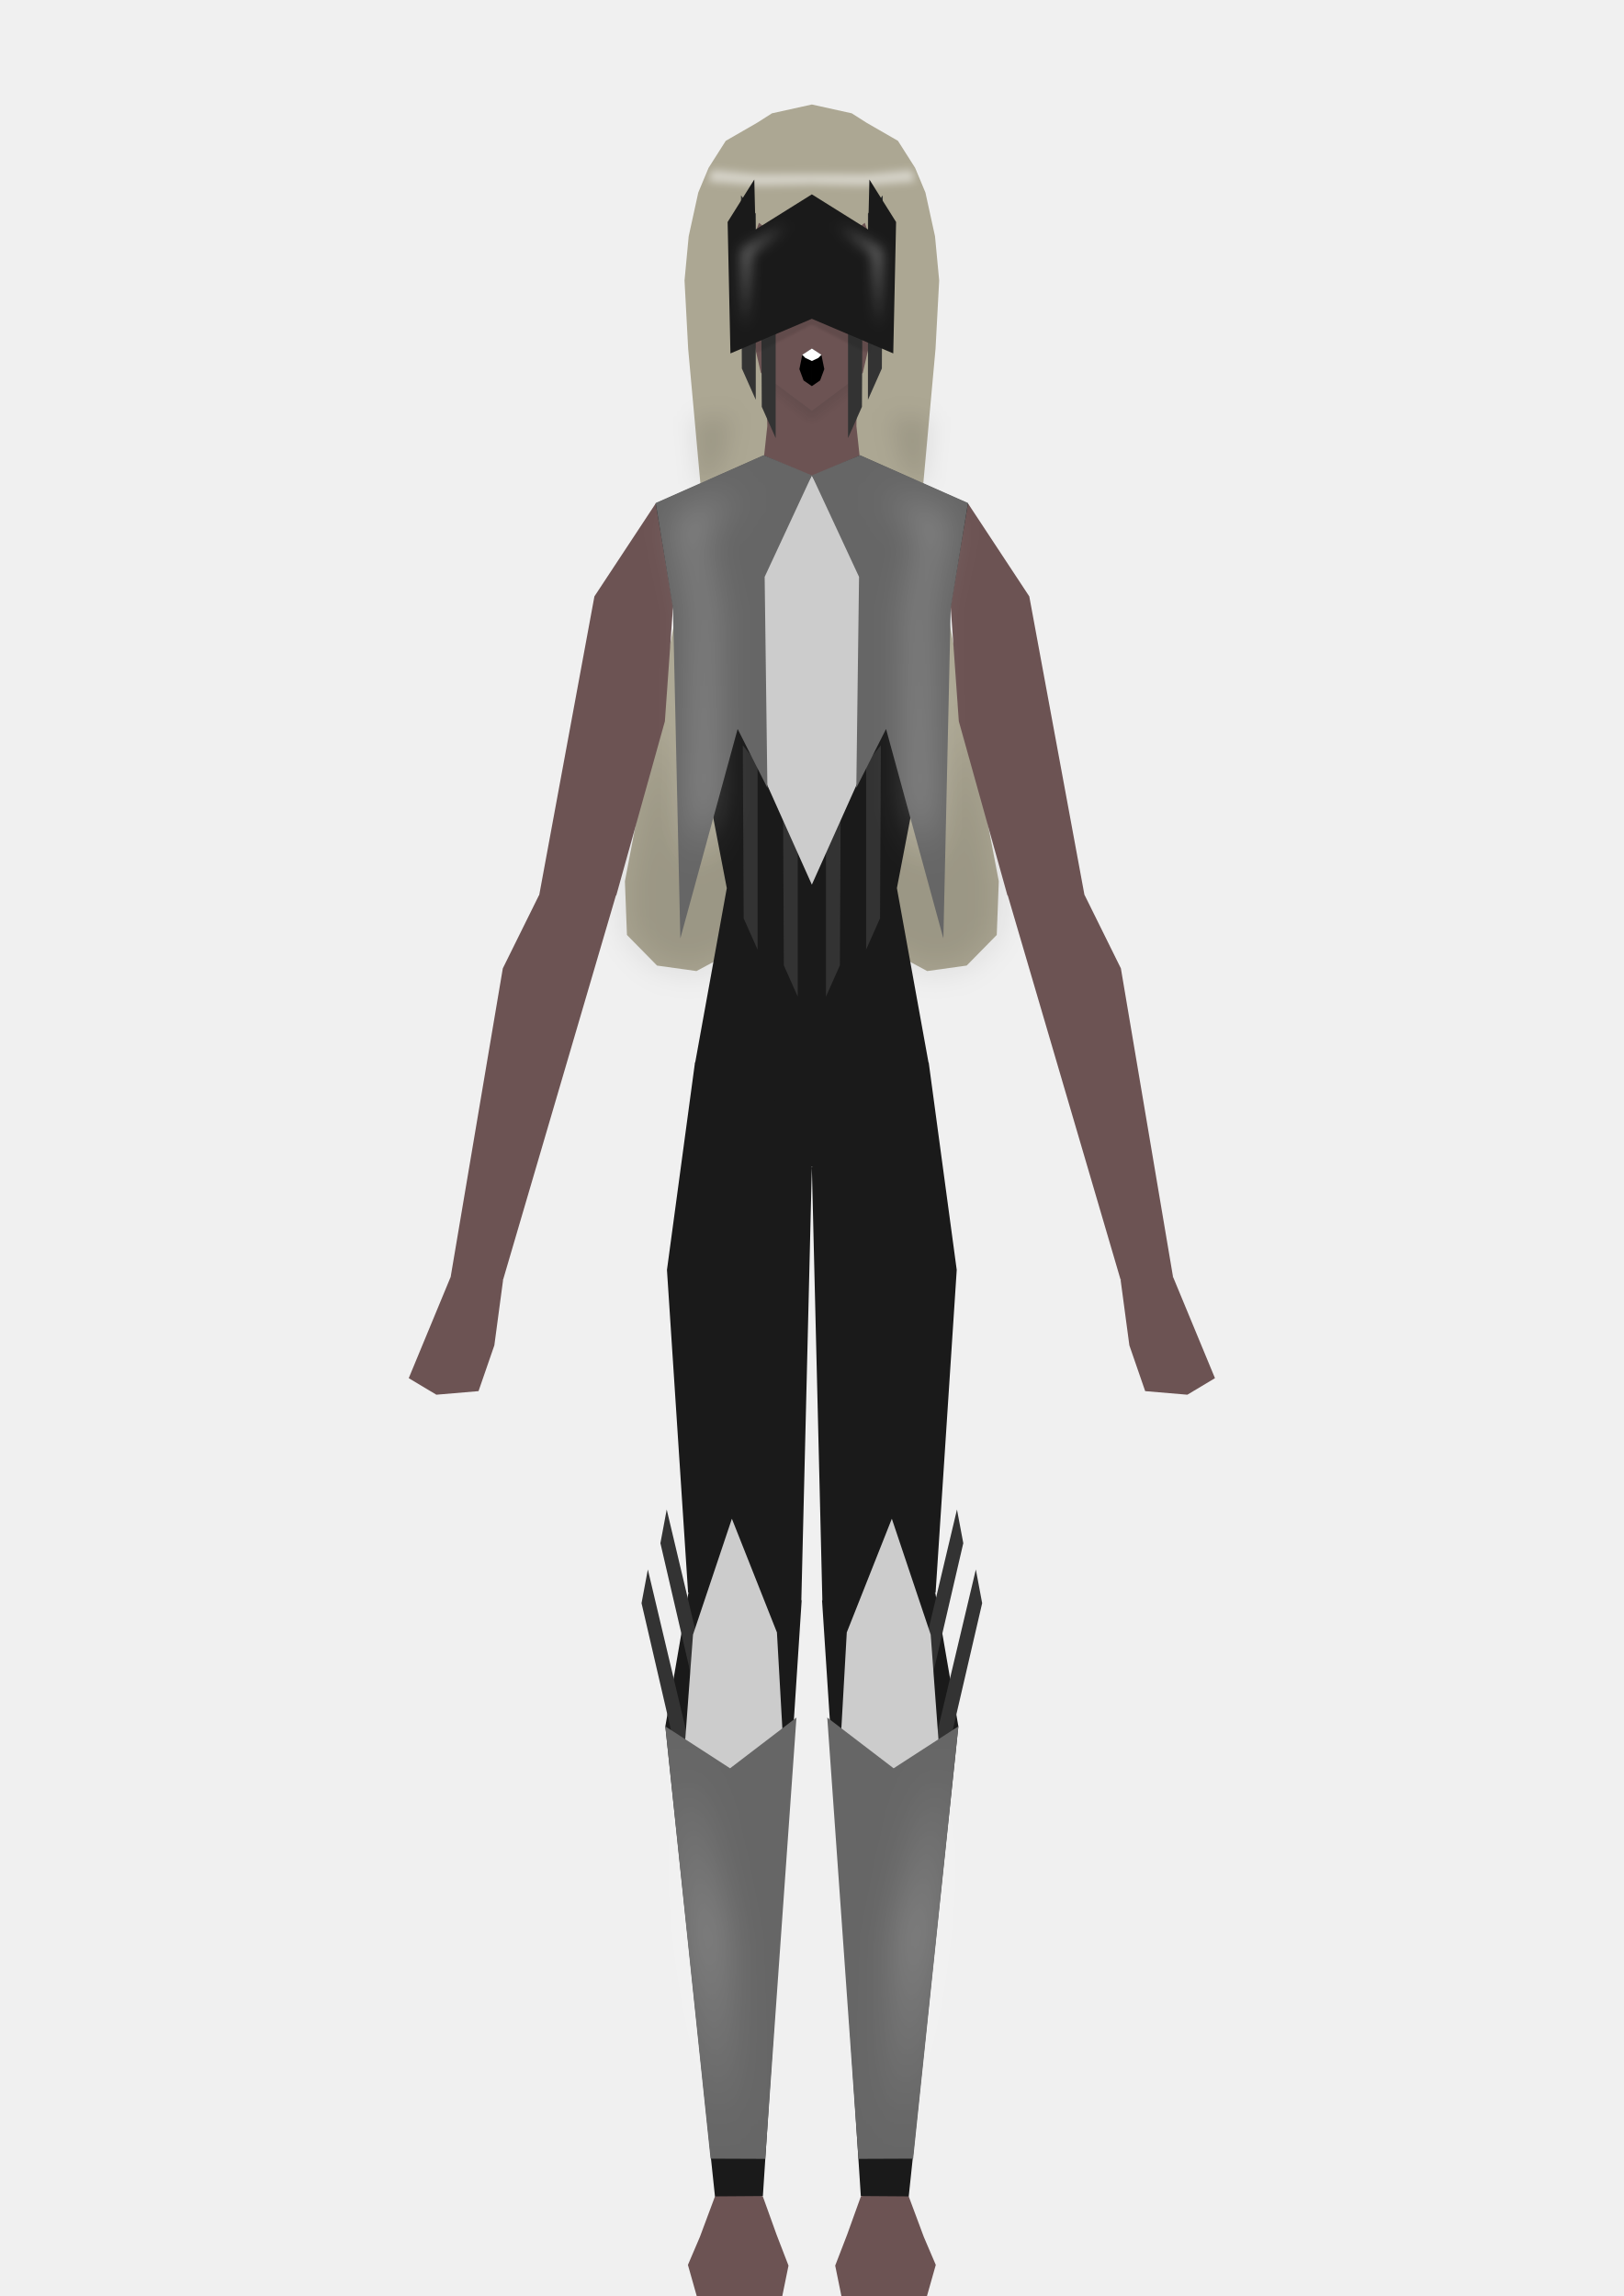
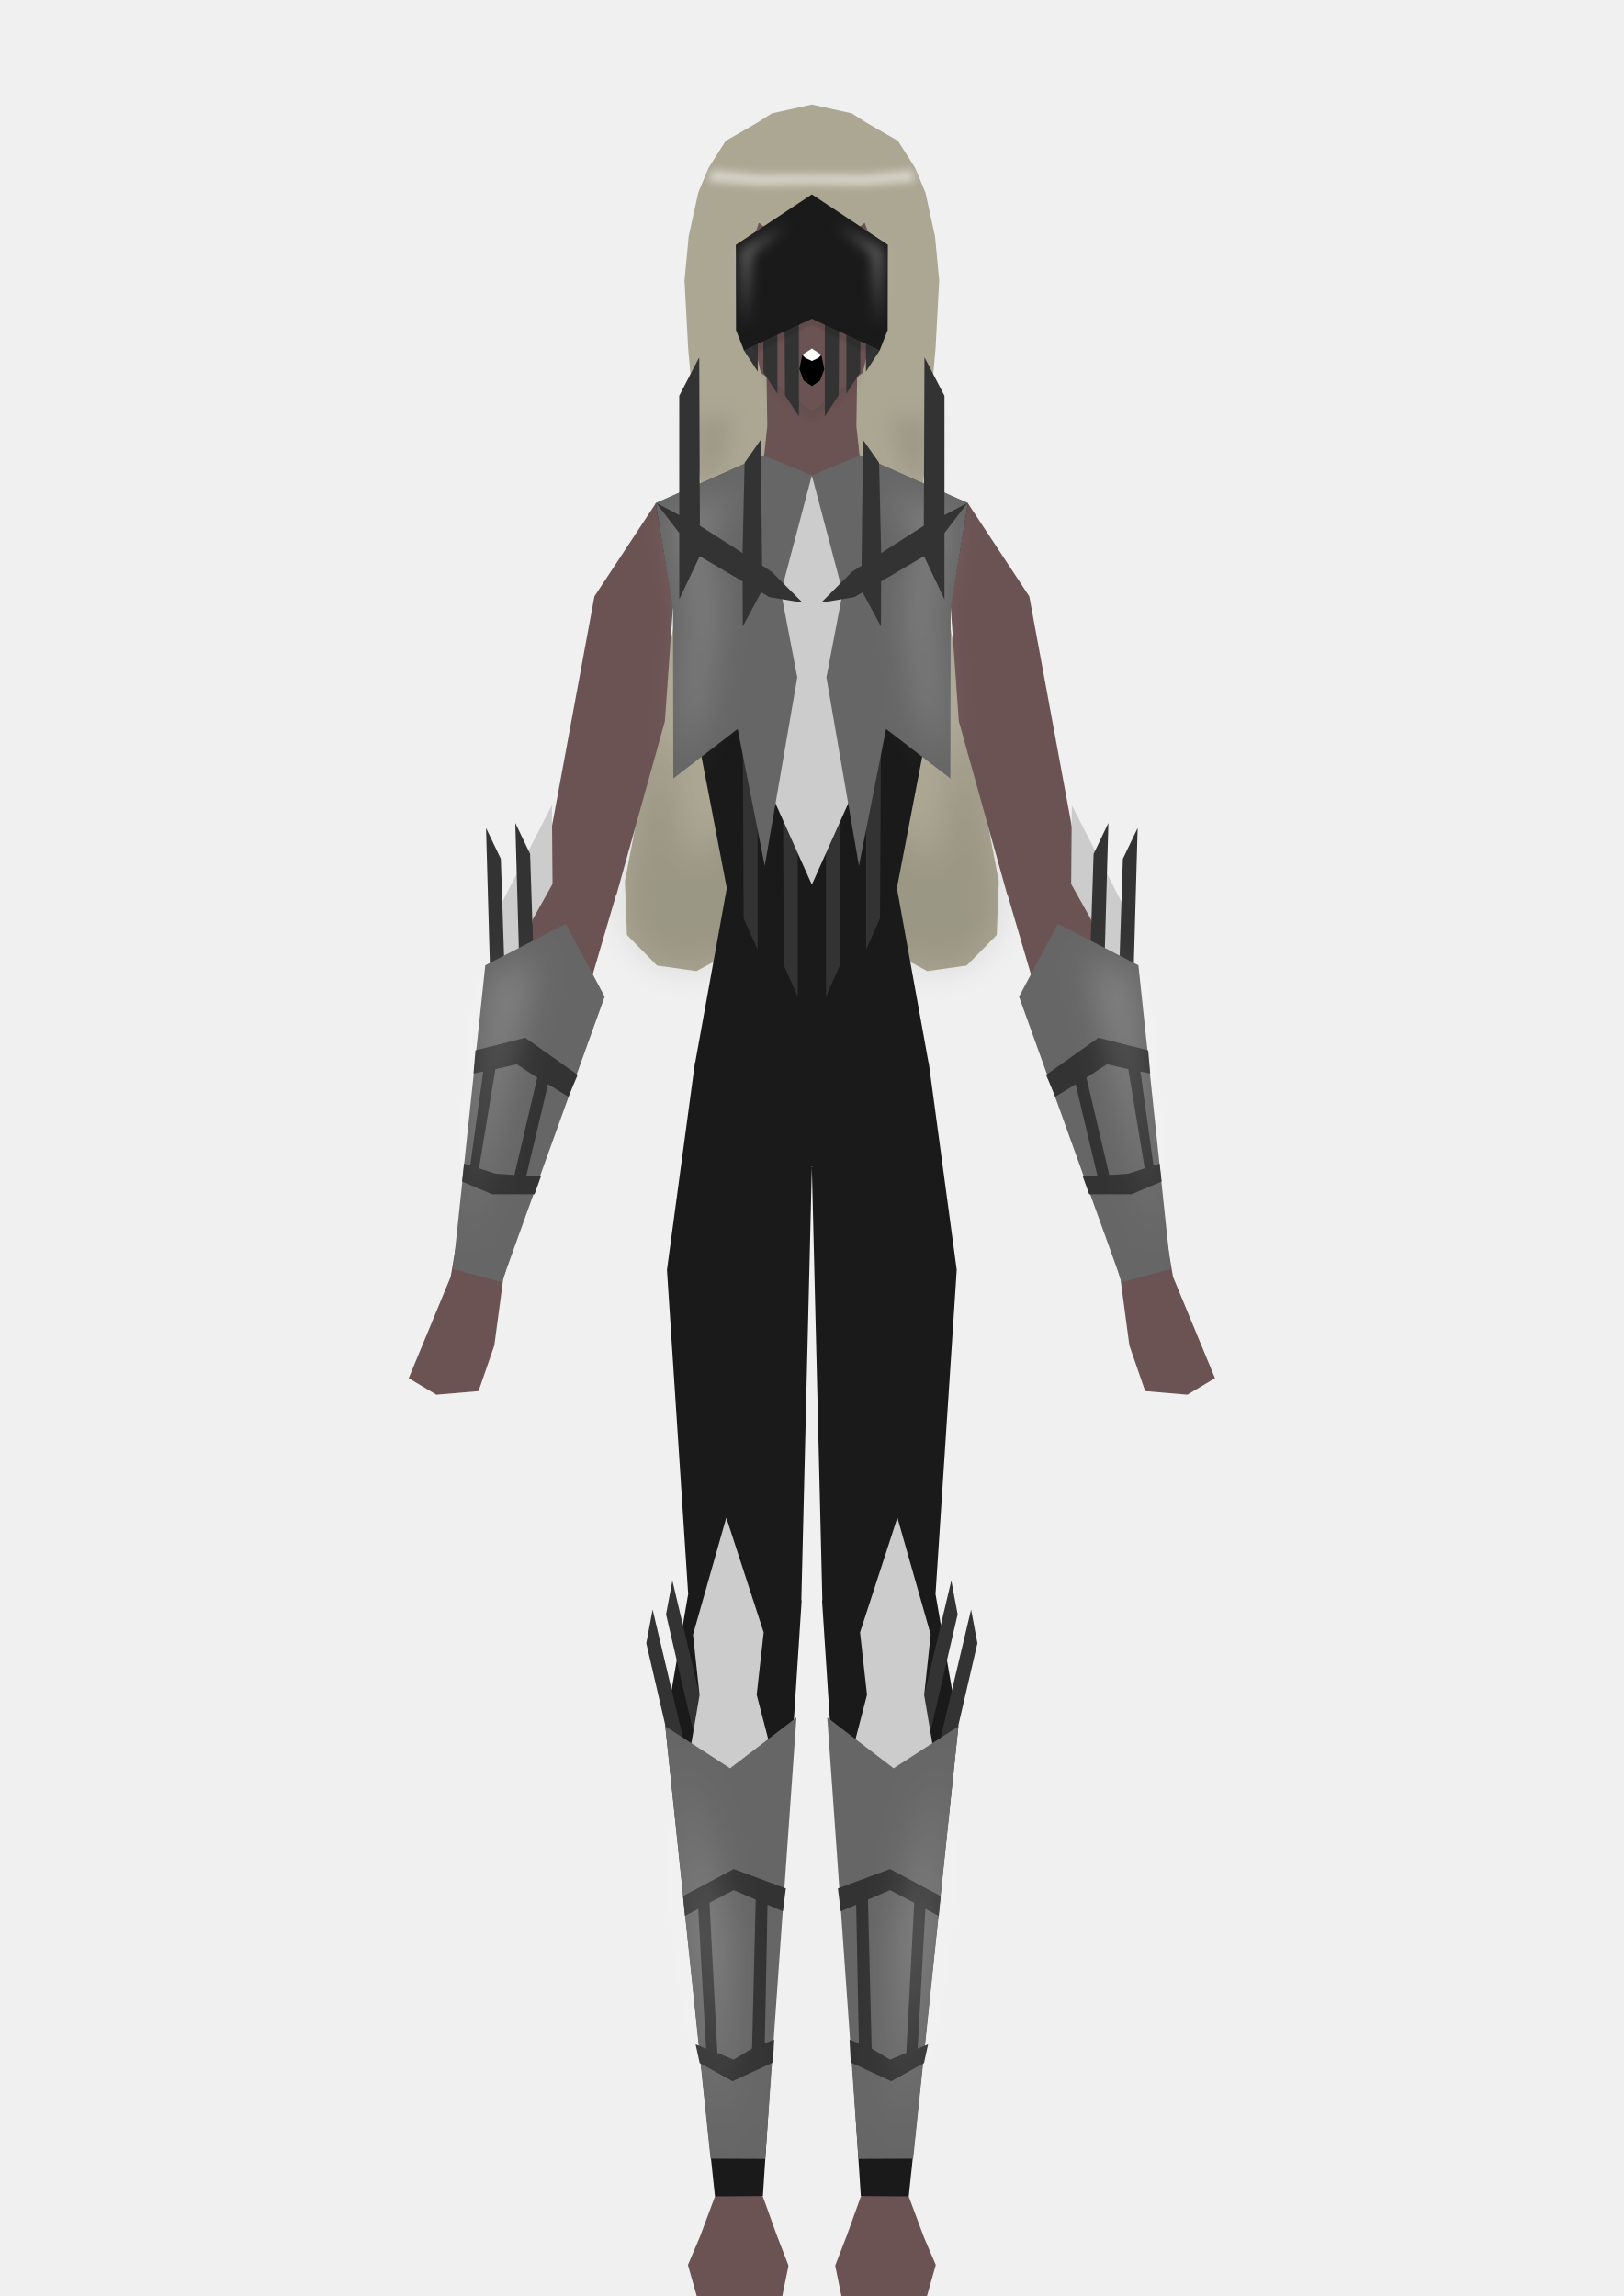
<svg xmlns="http://www.w3.org/2000/svg" width="210mm" height="297mm" viewBox="0 0 210 297" version="1.1" id="svg1">
  <defs id="defs1">
    <filter style="color-interpolation-filters:sRGB" id="filter14" x="-0.12" y="-0.358" width="1.24" height="1.716">
      <feGaussianBlur stdDeviation="1.523" id="feGaussianBlur14" />
    </filter>
    <filter style="color-interpolation-filters:sRGB" id="filter17" x="-0.047" y="-0.62" width="1.093" height="2.241">
      <feGaussianBlur stdDeviation="0.519" id="feGaussianBlur17" />
    </filter>
    <filter style="color-interpolation-filters:sRGB" id="filter42" x="-0.104" y="-0.151" width="1.208" height="1.303">
      <feGaussianBlur stdDeviation="2.097" id="feGaussianBlur42" />
    </filter>
    <filter style="color-interpolation-filters:sRGB" id="filter34" x="-0.11" y="-0.149" width="1.221" height="1.297">
      <feGaussianBlur stdDeviation="0.817" id="feGaussianBlur34" />
    </filter>
    <filter style="color-interpolation-filters:sRGB" id="filter46" x="-0.111" y="-0.159" width="1.222" height="1.317">
      <feGaussianBlur stdDeviation="0.552" id="feGaussianBlur46" />
    </filter>
    <filter style="color-interpolation-filters:sRGB" id="filter47" x="-0.047" y="-0.061" width="1.093" height="1.123">
      <feGaussianBlur stdDeviation="0.291 0.127" id="feGaussianBlur47" />
    </filter>
-     <filter style="color-interpolation-filters:sRGB" id="filter24" x="-0.16" y="-0.116" width="1.32" height="1.232">
+     <filter style="color-interpolation-filters:sRGB" id="filter24" x="-0.16" y="-0.156" width="1.32" height="1.312">
      <feGaussianBlur stdDeviation="2.252" id="feGaussianBlur24" />
    </filter>
    <filter style="color-interpolation-filters:sRGB" id="filter25" x="-0.194" y="-0.136" width="1.387" height="1.272">
      <feGaussianBlur stdDeviation="2.716" id="feGaussianBlur25" />
+     </filter>
+     <filter style="color-interpolation-filters:sRGB" id="filter40" x="-0.061" y="-0.149" width="1.123" height="1.298">
+       <feGaussianBlur stdDeviation="2.293" id="feGaussianBlur40" />
    </filter>
  </defs>
  <g id="layer1">
    <g id="g1">
      <g id="g20">
        <path style="fill:#aca793;fill-opacity:1;stroke-width:1;-inkscape-stroke:none" d="m 94.89,24.59 -0.868,20.251 -13.2,69.16 0.264,6.94 3.89,3.959 5.103,0.711 9.665,-5.196 L 105,108.919 V 14 Z m 20.22,0 0.868,20.251 13.2,69.16 -0.264,6.94 -3.89,3.959 -5.103,0.711 -9.665,-5.196 L 105,108.919 V 14 Z" id="path12" />
        <path style="fill:#000000;fill-opacity:0.1;stroke-width:1;-inkscape-stroke:none;filter:url(#filter42)" d="m 85.036,92.408 4.238,19.626 15.928,-16.419 -0.273,12.445 -5.142,12.256 -9.437,5.352 -5.39,-0.851 -3.971,-4.113 -0.208,-6.652 z m 39.928,0 -4.238,19.626 -15.928,-16.419 0.273,12.445 5.142,12.256 9.437,5.352 5.39,-0.851 3.971,-4.113 0.207,-6.652 z" id="path42" />
      </g>
      <g id="g10">
        <path style="fill:#6c5353;stroke-width:0.953;-inkscape-stroke:none" d="m 99.132,47.973 0.105,7.147 -0.429,3.98 L 105,65.501 V 40.612 Z m 11.735,0 -0.105,7.147 0.429,3.98 L 105,65.501 V 40.612 Z" id="path2" />
      </g>
      <g id="g9">
        <path style="fill:#1a1a1a;fill-opacity:0.1;stroke-width:1;-inkscape-stroke:none;filter:url(#filter46)" d="M 99.17,49.723 105,54.293 v -8.016 l -5.968,-0.334 z m 11.66,0 L 105,54.293 v -8.016 l 5.968,-0.334 z" id="path11" />
        <path style="fill:#6c5353;stroke-width:0.953;-inkscape-stroke:none" d="M 105,14.874 96.69,20.918 95.637,36.183 98.404,48.219 105,53.147 Z m 0,0 8.31,6.044 1.053,15.265 -2.767,12.036 L 105,53.147 Z" id="path1" />
        <path style="fill:#000000;fill-opacity:1;stroke-width:1.08;-inkscape-stroke:none" d="m 103.758,45.925 -0.37,1.823 0.544,1.465 1.067,0.736 2.4e-4,-4.854 z m 2.483,0 0.37,1.823 -0.544,1.465 -1.067,0.736 -2.4e-4,-4.854 z" id="path15" />
        <path style="fill:#ffffff;fill-opacity:1;stroke-width:1;-inkscape-stroke:none" d="m 103.758,45.894 0.401,0.405 L 105,46.693 v -1.611 z m 2.484,0 -0.401,0.405 L 105,46.693 v -1.611 z" id="path16" />
      </g>
      <g id="g11" style="display:inline">
        <path style="fill:#1a1a1a;stroke-width:0.953;-inkscape-stroke:none" d="m 105,61.63 -6.201,-2.718 -13.997,6.218 -2.282,8.36 4.465,4.942 7.015,36.453 -4.094,22.598 6.081,9.241 L 105,150.968 Z m 2.6e-4,0 6.201,-2.718 13.997,6.218 2.282,8.36 -4.465,4.942 -7.015,36.453 4.094,22.598 -6.081,9.241 L 105,150.968 Z" id="path3" />
      </g>
      <g id="g14">
        <path style="fill:#1a1a1a;stroke-width:0.953;-inkscape-stroke:none" d="m 89.888,137.414 -3.627,26.858 2.732,41.732 6.753,3.912 7.894,-2.894 L 105,151.019 99.696,141.436 Z m 30.223,0 3.627,26.858 -2.732,41.732 -6.753,3.912 -7.894,-2.894 L 105,151.019 l 5.304,-9.584 z" id="path6" />
      </g>
      <g id="g15">
        <path style="fill:#1a1a1a;stroke-width:0.953;-inkscape-stroke:none" d="m 89.031,206.056 -2.979,17.248 6.421,60.842 3.038,1.103 3.156,-1.196 5.015,-77.032 -7.382,-3.685 z m 31.938,0 2.979,17.248 -6.421,60.842 -3.038,1.103 -3.156,-1.196 -5.015,-77.032 7.382,-3.685 z" id="path7" />
      </g>
      <g id="g16">
        <path style="fill:#6c5353;stroke-width:0.851;-inkscape-stroke:none" d="m 58.284,165.18 -5.42,13.093 3.573,2.14 5.453,-0.463 2.045,-5.921 1.134,-8.471 -3.443,-1.415 z m 93.433,0 5.42,13.093 -3.573,2.14 -5.453,-0.463 -2.045,-5.921 -1.134,-8.471 3.443,-1.415 z" id="path8" />
      </g>
      <g id="g12">
        <path style="fill:#6c5353;stroke-width:0.851;-inkscape-stroke:none" d="m 87.049,78.41 -1.056,14.883 -6.284,22.52 -5.334,1.661 -4.655,-1.586 7.158,-38.742 7.923,-12.017 z m 35.902,0 1.056,14.883 6.284,22.52 5.334,1.661 4.655,-1.586 -7.158,-38.742 -7.923,-12.017 z" id="path4" />
      </g>
      <g id="g13">
        <path style="fill:#6c5353;stroke-width:0.851;-inkscape-stroke:none" d="m 69.696,115.83 -4.665,9.434 -6.745,39.911 3.016,1.304 3.765,-0.938 14.593,-49.711 -4.65,-2.491 z m 70.607,0 4.665,9.434 6.745,39.911 -3.016,1.304 -3.765,-0.938 -14.593,-49.711 4.65,-2.491 z" id="path5" />
      </g>
      <g id="g17">
        <path style="fill:#6c5353;stroke-width:0.953;-inkscape-stroke:none" d="m 92.473,284.114 -1.958,5.254 -1.543,3.609 1.155,4.084 11.038,0.002 0.815,-3.996 -1.536,-3.984 -1.803,-5.013 z m 25.054,0 1.958,5.254 1.543,3.609 -1.155,4.084 -11.038,0.002 -0.815,-3.996 1.536,-3.984 1.803,-5.013 z" id="path9" />
      </g>
      <g id="g18">
        <path style="fill:#aca793;fill-opacity:1;stroke-width:1;-inkscape-stroke:none" d="m 105,25.517 -5.317,4.52 -1.527,-1.219 -2.385,6.718 -0.404,9.622 -0.762,8.186 -1.149,5.952 -2.775,4.299 -1.677,-18.477 -0.472,-8.837 0.539,-5.716 1.239,-5.655 1.329,-3.19 2.224,-3.502 4.044,-2.33 L 99.845,14.656 105,13.517 Z m 0,0 5.317,4.52 1.527,-1.219 2.385,6.718 0.404,9.622 0.762,8.186 1.149,5.952 2.775,4.299 1.677,-18.477 0.472,-8.837 -0.539,-5.716 -1.239,-5.655 -1.329,-3.19 -2.224,-3.502 -4.044,-2.33 -1.938,-1.233 L 105,13.517 Z" id="path10" />
        <path style="fill:#ffffff;fill-opacity:0.5;stroke-width:1;-inkscape-stroke:none;filter:url(#filter17)" d="m 91.66,23.49 6.644,0.501 6.713,-0.152 v -1.325 l -7.134,0.031 -5.861,-0.561 z m 26.681,0 -6.644,0.501 -6.713,-0.152 v -1.325 l 7.134,0.031 5.861,-0.561 z" id="path17" />
        <path style="mix-blend-mode:normal;fill:#000000;fill-opacity:0.1;stroke-width:1;-inkscape-stroke:none;filter:url(#filter14)" d="m 94.643,53.317 -1.108,5.908 -2.831,4.296 -0.914,-9.625 2.487,0.61 z m 20.713,0 1.108,5.908 2.831,4.296 0.914,-9.625 -2.487,0.61 z" id="path14" />
      </g>
      <g id="g19" style="display:inline;fill:#1a1a1a">
-         <path style="fill:#333333;fill-opacity:1;stroke-width:1;-inkscape-stroke:none" d="m 97.746,27.638 v 24.074 l -1.8,-4.05 -0.112,-22.386 z m 14.509,0 v 24.074 l 1.8,-4.05 0.113,-22.386 z" id="path23-0" />
-         <path style="display:inline;fill:#333333;fill-opacity:1;stroke-width:1;-inkscape-stroke:none" d="m 100.322,32.596 v 24.074 l -1.8,-4.05 -0.113,-22.386 z m 9.357,0 v 24.074 l 1.8,-4.05 0.113,-22.386 z" id="path23-0-9" />
+         <path style="fill:#333333;fill-opacity:1;stroke-width:1;-inkscape-stroke:none" d="m 98.007,30.527 0,17.55 -1.8,-2.77 0.085,-13.523 z m 13.985,0 0,17.55 1.8,-2.77 -0.085,-13.523 z" id="path23-0" />
+         <path style="display:inline;fill:#333333;fill-opacity:1;stroke-width:1;-inkscape-stroke:none" d="m 100.54,34.7 0,16.231 -1.8,-2.77 -0.113,-15.824 z m 8.92,0 0,16.231 1.8,-2.77 0.113,-15.824 z" id="path23-0-9" />
+         <path style="display:inline;fill:#333333;fill-opacity:1;stroke-width:1;-inkscape-stroke:none" d="m 103.324,33.746 0,20.12 -1.8,-2.77 -0.113,-19.712 z m 3.352,0 0,20.12 1.8,-2.77 0.113,-19.712 z" id="path23-0-9-6" />
        <path style="fill:#000000;fill-opacity:0.1;stroke-width:1;-inkscape-stroke:none;filter:url(#filter47)" d="M 97.801,45.699 105,41.953 v -1.22 l -7.472,3.698 z m 14.398,0 L 105,41.953 v -1.22 l 7.472,3.698 z" id="path26" />
-         <path style="display:inline;fill:#1a1a1a;fill-opacity:1;stroke-width:1;-inkscape-stroke:none" d="m 105,25.141 -7.287,4.555 -0.158,-6.472 -3.449,5.494 0.365,16.998 L 105,41.24 Z m 0,0 7.287,4.555 0.158,-6.472 3.449,5.494 -0.365,16.998 L 105,41.24 Z" id="path13" />
+         <path style="display:inline;fill:#1a1a1a;fill-opacity:1;stroke-width:1;-inkscape-stroke:none" d="m 105,25.141 -9.828,6.524 0.022,11.04 1.024,2.596 L 105,41.24 Z m 0,0 9.828,6.524 -0.022,11.04 -1.024,2.596 L 105,41.24 Z" id="path13" />
        <path style="fill:#ffffff;fill-opacity:0.5;stroke-width:1;-inkscape-stroke:none;filter:url(#filter34)" d="m 101.709,29.103 -5.604,3.254 0.261,9.942 0.582,-9.58 z m 6.581,0 5.604,3.254 -0.261,9.942 -0.582,-9.58 z" id="path34" />
      </g>
      <g id="g27" style="fill:#cccccc;fill-opacity:1" transform="translate(0,-0.2817076)">
-         <path style="fill:#333333;fill-opacity:1;stroke-width:1;-inkscape-stroke:none" d="m 89.345,226.73 -5.556,-23.424 -0.817,4.356 5.057,21.808 z m 31.309,0 5.556,-23.424 0.817,4.356 -5.057,21.808 z" id="path23-4-3" />
-         <path style="fill:#333333;fill-opacity:1;stroke-width:1;-inkscape-stroke:none" d="m 91.786,218.968 -5.556,-23.424 -0.817,4.356 5.057,21.808 z m 26.427,0 5.556,-23.424 0.817,4.356 -5.057,21.808 z" id="path23-4-3-2" />
-         <path style="fill:#cccccc;stroke-width:1;-inkscape-stroke:none" d="m 87.947,234.462 1.684,-22.735 5.026,-14.99 5.827,14.709 1.31,23.203 -6.923,7.111 z m 34.107,0 -1.684,-22.735 -5.026,-14.99 -5.827,14.709 -1.31,23.203 6.923,7.111 z" id="path21" />
+         <path style="fill:#333333;fill-opacity:1;stroke-width:1;-inkscape-stroke:none" d="m 89.961,231.913 -5.556,-23.424 -0.817,4.356 5.057,21.808 z m 30.077,0 5.556,-23.424 0.817,4.356 -5.057,21.808 z" id="path23-4-3" />
+         <path style="fill:#333333;fill-opacity:1;stroke-width:1;-inkscape-stroke:none" d="m 92.518,228.169 -5.556,-23.424 -0.817,4.356 5.057,21.808 z m 24.964,0 5.556,-23.424 0.817,4.356 -5.057,21.808 z" id="path23-4-3-2" />
+         <path style="fill:#cccccc;stroke-width:1;-inkscape-stroke:none" d="m 87.947,234.462 2.529,-14.912 -0.845,-7.823 4.305,-15.134 4.833,14.855 -0.903,8.064 3.927,15.137 -6.923,7.111 z m 34.107,0 -2.529,-14.912 0.845,-7.823 -4.305,-15.134 -4.833,14.855 0.903,8.064 -3.927,15.137 6.923,7.111 z" id="path21" />
        <path style="fill:#666666;stroke-width:1;-inkscape-stroke:none" d="m 86.044,223.309 8.38,5.429 8.584,-6.564 -4.04,57.086 -7.069,-0.028 z m 37.913,0 -8.38,5.429 -8.584,-6.564 4.04,57.086 7.069,-0.028 z" id="path22" transform="translate(0,0.2817076)" />
+         <path id="path41" style="fill:#333333;fill-opacity:1;stroke-width:1;-inkscape-stroke:none" d="m 94.892,241.777 -6.555,3.499 0.248,2.569 1.723,-0.931 1.01,18.087 -1.353,-0.562 0.53,2.426 4.245,2.349 5.23,-2.425 0.151,-2.956 -1.206,0.489 0.351,-17.941 1.991,0.853 0.379,-2.956 z m 0,2.729 2.848,1.221 -0.476,19.265 -2.383,1.437 -2.1,-0.891 -1.02,-19.401 z m 20.216,-2.729 6.555,3.499 -0.248,2.569 -1.723,-0.931 -1.01,18.087 1.353,-0.562 -0.53,2.426 -4.245,2.349 -5.23,-2.425 -0.151,-2.956 1.206,0.489 -0.351,-17.941 -1.991,0.853 -0.379,-2.956 z m 0,2.729 -2.848,1.221 0.476,19.265 2.383,1.437 2.1,-0.891 1.02,-19.401 z" transform="translate(0,0.2817076)" />
        <path style="fill:#ffffff;fill-opacity:0.5;stroke-width:1;-inkscape-stroke:none;filter:url(#filter25)" d="m 88.168,228.067 4.382,22.126 0.866,25.856 z m 33.664,0 -4.382,22.126 -0.866,25.856 z" id="path25" transform="translate(0,0.2817076)" />
      </g>
      <g id="g23" style="fill:#666666">
        <path style="fill:#333333;fill-opacity:1;stroke-width:1;-inkscape-stroke:none" d="m 97.982,98.768 v 24.074 l -1.8,-4.05 -0.112,-22.386 z m 14.035,0 v 24.074 l 1.8,-4.05 0.112,-22.386 z" id="path23" />
        <path style="fill:#333333;fill-opacity:1;stroke-width:1;-inkscape-stroke:none" d="m 103.176,105.132 v 24.074 l -1.8,-4.05 -0.112,-22.386 z m 3.648,0 v 24.074 l 1.8,-4.05 0.112,-22.386 z" id="path23-4" transform="translate(0,-0.2817076)" />
        <path style="display:inline;fill:#cccccc;stroke-width:1;-inkscape-stroke:none" d="M 91.683,84.701 105,114.434 105,61.495 Z m 26.634,0 L 105,114.434 l 1.6e-4,-52.939 z" id="path20" />
-         <path style="fill:#666666;stroke-width:1;-inkscape-stroke:none" d="M 105,61.495 98.896,74.622 99.251,101.923 95.403,94.297 87.99,121.392 87.039,78.665 84.803,65.063 98.765,58.88 Z m 0,0 6.104,13.128 -0.355,27.301 3.848,-7.626 7.413,27.095 0.951,-42.727 2.236,-13.602 -13.962,-6.183 z" id="path18" />
-         <path style="fill:#ffffff;stroke-width:1;-inkscape-stroke:none;filter:url(#filter24);fill-opacity:0.5" d="m 95.908,63.786 -7.773,3.544 2.401,11.66 -0.343,31.436 1.6,-6.173 -0.02,-25.278 -2.152,-10.616 z m 18.184,0 7.773,3.544 -2.401,11.66 0.343,31.436 -1.6,-6.173 0.02,-25.278 2.152,-10.616 z" id="path24" />
+         <path style="fill:#666666;stroke-width:1;-inkscape-stroke:none" d="m 105,61.495 -3.994,15.1 2.11,11.03 -4.209,24.379 -3.504,-17.707 -8.32,6.402 -0.044,-22.034 -2.236,-13.602 13.962,-6.183 z m 0,0 3.994,15.1 -2.11,11.03 4.209,24.379 3.504,-17.707 8.32,6.402 0.044,-22.034 2.236,-13.602 -13.962,-6.183 z" id="path18" />
+         <path style="fill:#ffffff;fill-opacity:0.5;stroke-width:1;-inkscape-stroke:none;filter:url(#filter24)" d="m 95.908,63.786 -7.773,3.544 2.401,11.66 -2.029,19.409 1.6,-6.173 1.666,-13.251 -2.152,-10.616 z m 18.184,0 7.773,3.544 -2.401,11.66 2.029,19.409 -1.6,-6.173 -1.666,-13.251 2.152,-10.616 z" id="path24" />
+         <path id="path33" style="fill:#333333;stroke-width:1;-inkscape-stroke:none" d="m 90.434,46.219 -2.584,4.97 v 15.432 l -2.98,-1.561 2.98,3.886 v 8.585 l 2.647,-5.588 5.548,3.261 0.019,5.831 2.377,-4.423 1.065,0.625 4.293,0.721 -3.995,-4.001 -1.237,-0.793 -0.18,-16.271 -2.084,2.972 -0.268,11.675 -5.376,-3.448 -0.138,-0.072 z m 29.132,0 2.584,4.97 v 15.432 l 2.98,-1.561 -2.98,3.886 v 8.585 l -2.647,-5.588 -5.548,3.261 -0.019,5.831 -2.377,-4.423 -1.065,0.625 -4.293,0.721 3.995,-4.001 1.237,-0.793 0.18,-16.271 2.084,2.972 0.268,11.675 5.376,-3.448 0.139,-0.072 z" />
+       </g>
+       <g id="g21">
+         <path style="fill:#cccccc;fill-opacity:1;stroke-width:1;-inkscape-stroke:none" d="m 67.862,125.176 1.023,-5.944 2.576,-4.599 -0.084,-10.193 -7.128,13.896 -0.418,11.279 z m 74.275,0 -1.023,-5.944 -2.576,-4.599 0.084,-10.193 7.128,13.896 0.418,11.279 z" id="path27" transform="translate(0,-0.2817076)" />
+         <path style="fill:#333333;fill-opacity:1;stroke-width:1;-inkscape-stroke:none" d="m 63.539,131.164 -0.678,-24.064 1.913,3.997 0.743,22.374 z m 82.921,0 0.678,-24.064 -1.913,3.997 -0.743,22.374 z" id="path23-5" />
+         <path style="fill:#333333;fill-opacity:1;stroke-width:1;-inkscape-stroke:none" d="m 67.324,130.521 -0.678,-24.064 1.913,3.997 0.743,22.374 z m 75.352,0 0.678,-24.064 -1.913,3.997 -0.743,22.374 z" id="path23-5-1" />
+         <path style="fill:#666666;fill-opacity:1;stroke-width:1;-inkscape-stroke:none" d="m 58.595,164.162 4.17,-39.3 10.418,-5.37 5.021,9.434 -13.298,36.921 z m 92.81,0 -4.17,-39.3 -10.418,-5.37 -5.021,9.434 13.298,36.921 z" id="path19" />
+         <path id="path37" style="fill:#333333;stroke-width:1;-inkscape-stroke:none" d="m 67.933,134.237 -6.433,1.63 -0.257,3.002 1.259,-0.264 -1.684,12.153 -0.799,-0.235 -0.254,2.316 3.88,1.641 h 5.49 l 0.857,-2.401 -1.934,0.048 2.828,-11.877 2.623,1.622 1.201,-2.831 z m -1.115,3.431 2.668,1.732 -2.954,12.596 -2.458,-0.175 -2.124,-0.694 2.122,-12.818 z m 75.249,-3.431 6.433,1.63 0.257,3.002 -1.259,-0.264 1.684,12.153 0.799,-0.235 0.254,2.316 -3.88,1.641 h -5.49 l -0.857,-2.401 1.934,0.048 -2.828,-11.877 -2.623,1.622 -1.201,-2.831 z m 1.115,3.431 -2.668,1.732 2.954,12.596 2.458,-0.175 2.124,-0.694 -2.122,-12.818 z" />
+         <path style="fill:#ffffff;fill-opacity:0.23;stroke-width:1;-inkscape-stroke:none;filter:url(#filter40)" d="m 60.167,160.755 3.618,-34.322 5.146,-2.665 z m 89.667,0 -3.618,-34.322 -5.146,-2.665 z" id="path40" />
      </g>
    </g>
  </g>
</svg>
